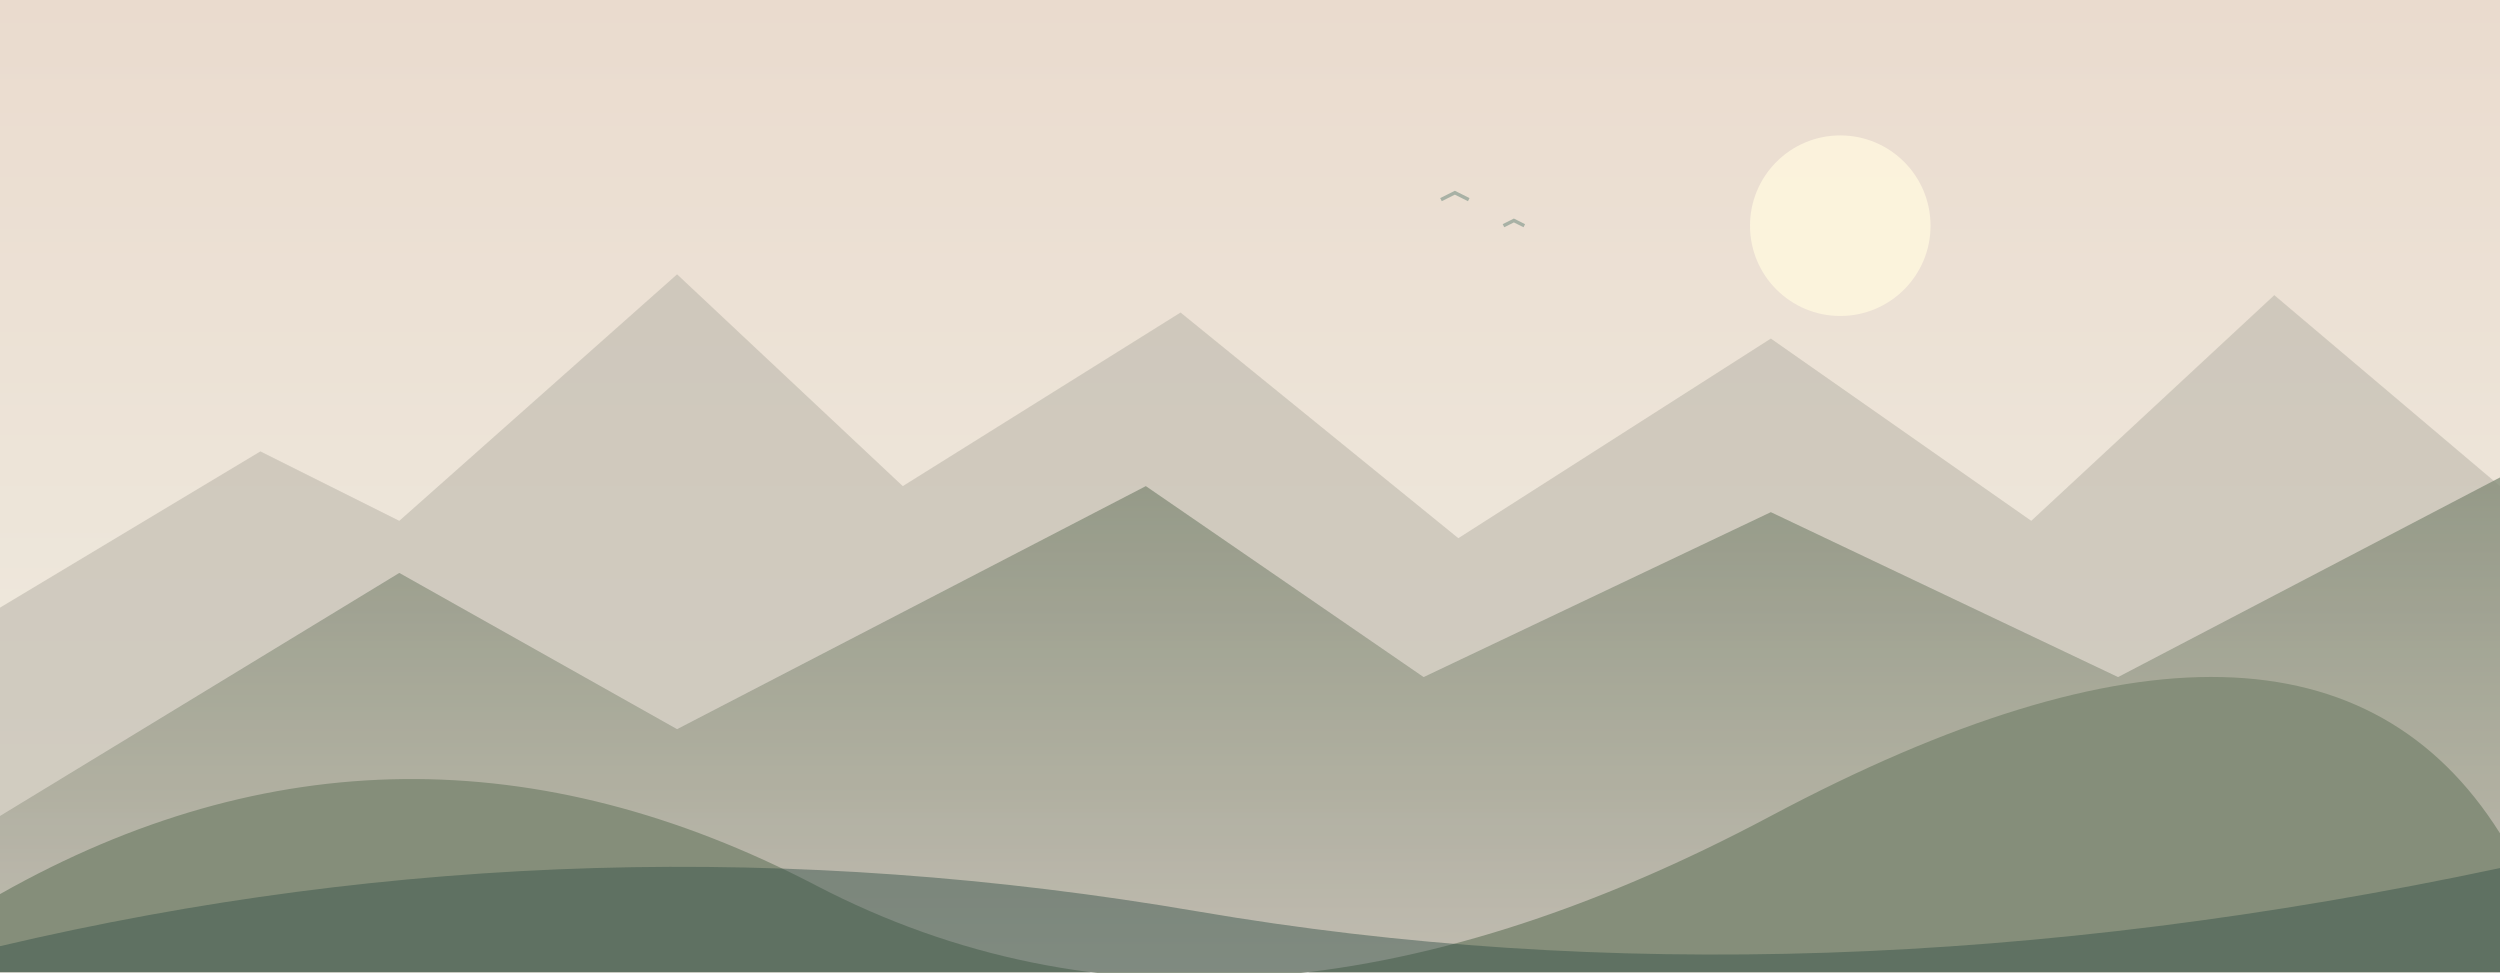
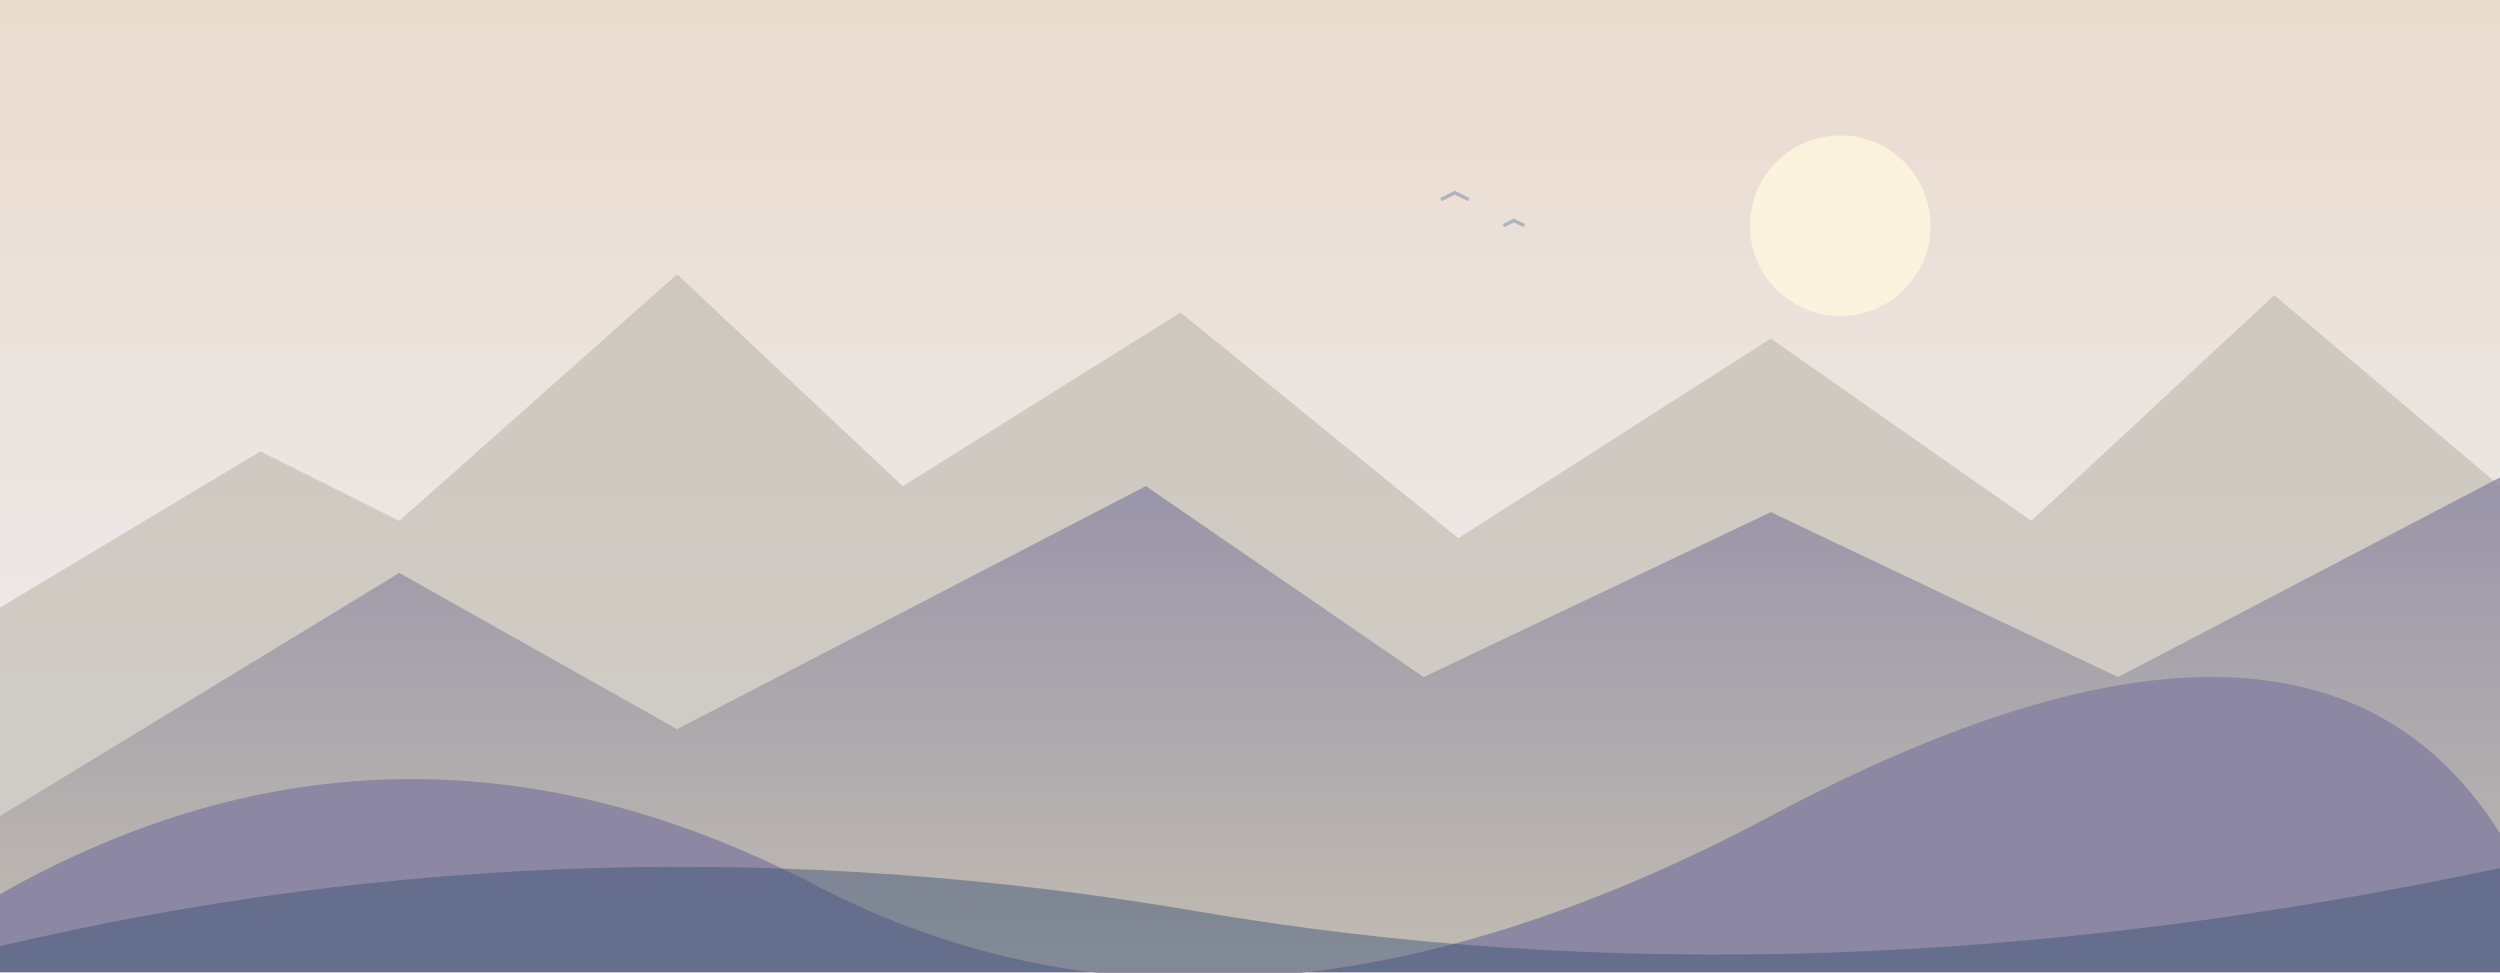
<svg xmlns="http://www.w3.org/2000/svg" viewBox="0 0 1440 560">
  <defs>
    <linearGradient id="s" x2="0" y2="1">
      <stop stop-color="#eadbce" />
-       <stop offset="1" stop-color="#f0eee3" />
+       <stop offset="1" stop-color="#edf0f6" />
    </linearGradient>
    <linearGradient id="m" x2="0" y2="1">
-       <stop stop-color="#858e7a" />
+       <stop stop-color="#8c88a3" />
      <stop offset="1" stop-color="#bdb8ac" />
    </linearGradient>
  </defs>
  <path fill="url(#s)" d="M0 0h1440v560H0z" />
  <circle cx="1060" cy="130" r="52" fill="#fff7df" opacity=".8" />
  <path d="M0 350 150 260 230 300 390 158 520 280 680 180 840 310 1020 195 1170 300 1310 170 1440 280V560H0" fill="#bdb8ac" opacity=".6" />
  <path d="M0 470 230 330 390 420 660 280 820 390 1020 295 1220 390 1440 275V560H0" fill="url(#m)" opacity=".8" />
-   <path d="M0 515q230-130 470-5t550-40 420 10v80H0" fill="#858e7a" />
-   <path d="M0 545q340-80 690-20t750-25v60H0" fill="#304e44" opacity=".45" />
-   <g fill="none" stroke="#658477" stroke-width="2" opacity=".5">
+   <path d="M0 515q230-130 470-5t550-40 420 10v80H0" fill="#8c88a3" />
+   <path d="M0 545q340-80 690-20t750-25v60H0" fill="#354d73" opacity=".45" />
+   <g fill="none" stroke="#7489a7" stroke-width="2" opacity=".5">
    <path d="m830 115 8-4 8 4m20 15 6-3 6 3" />
  </g>
</svg>
